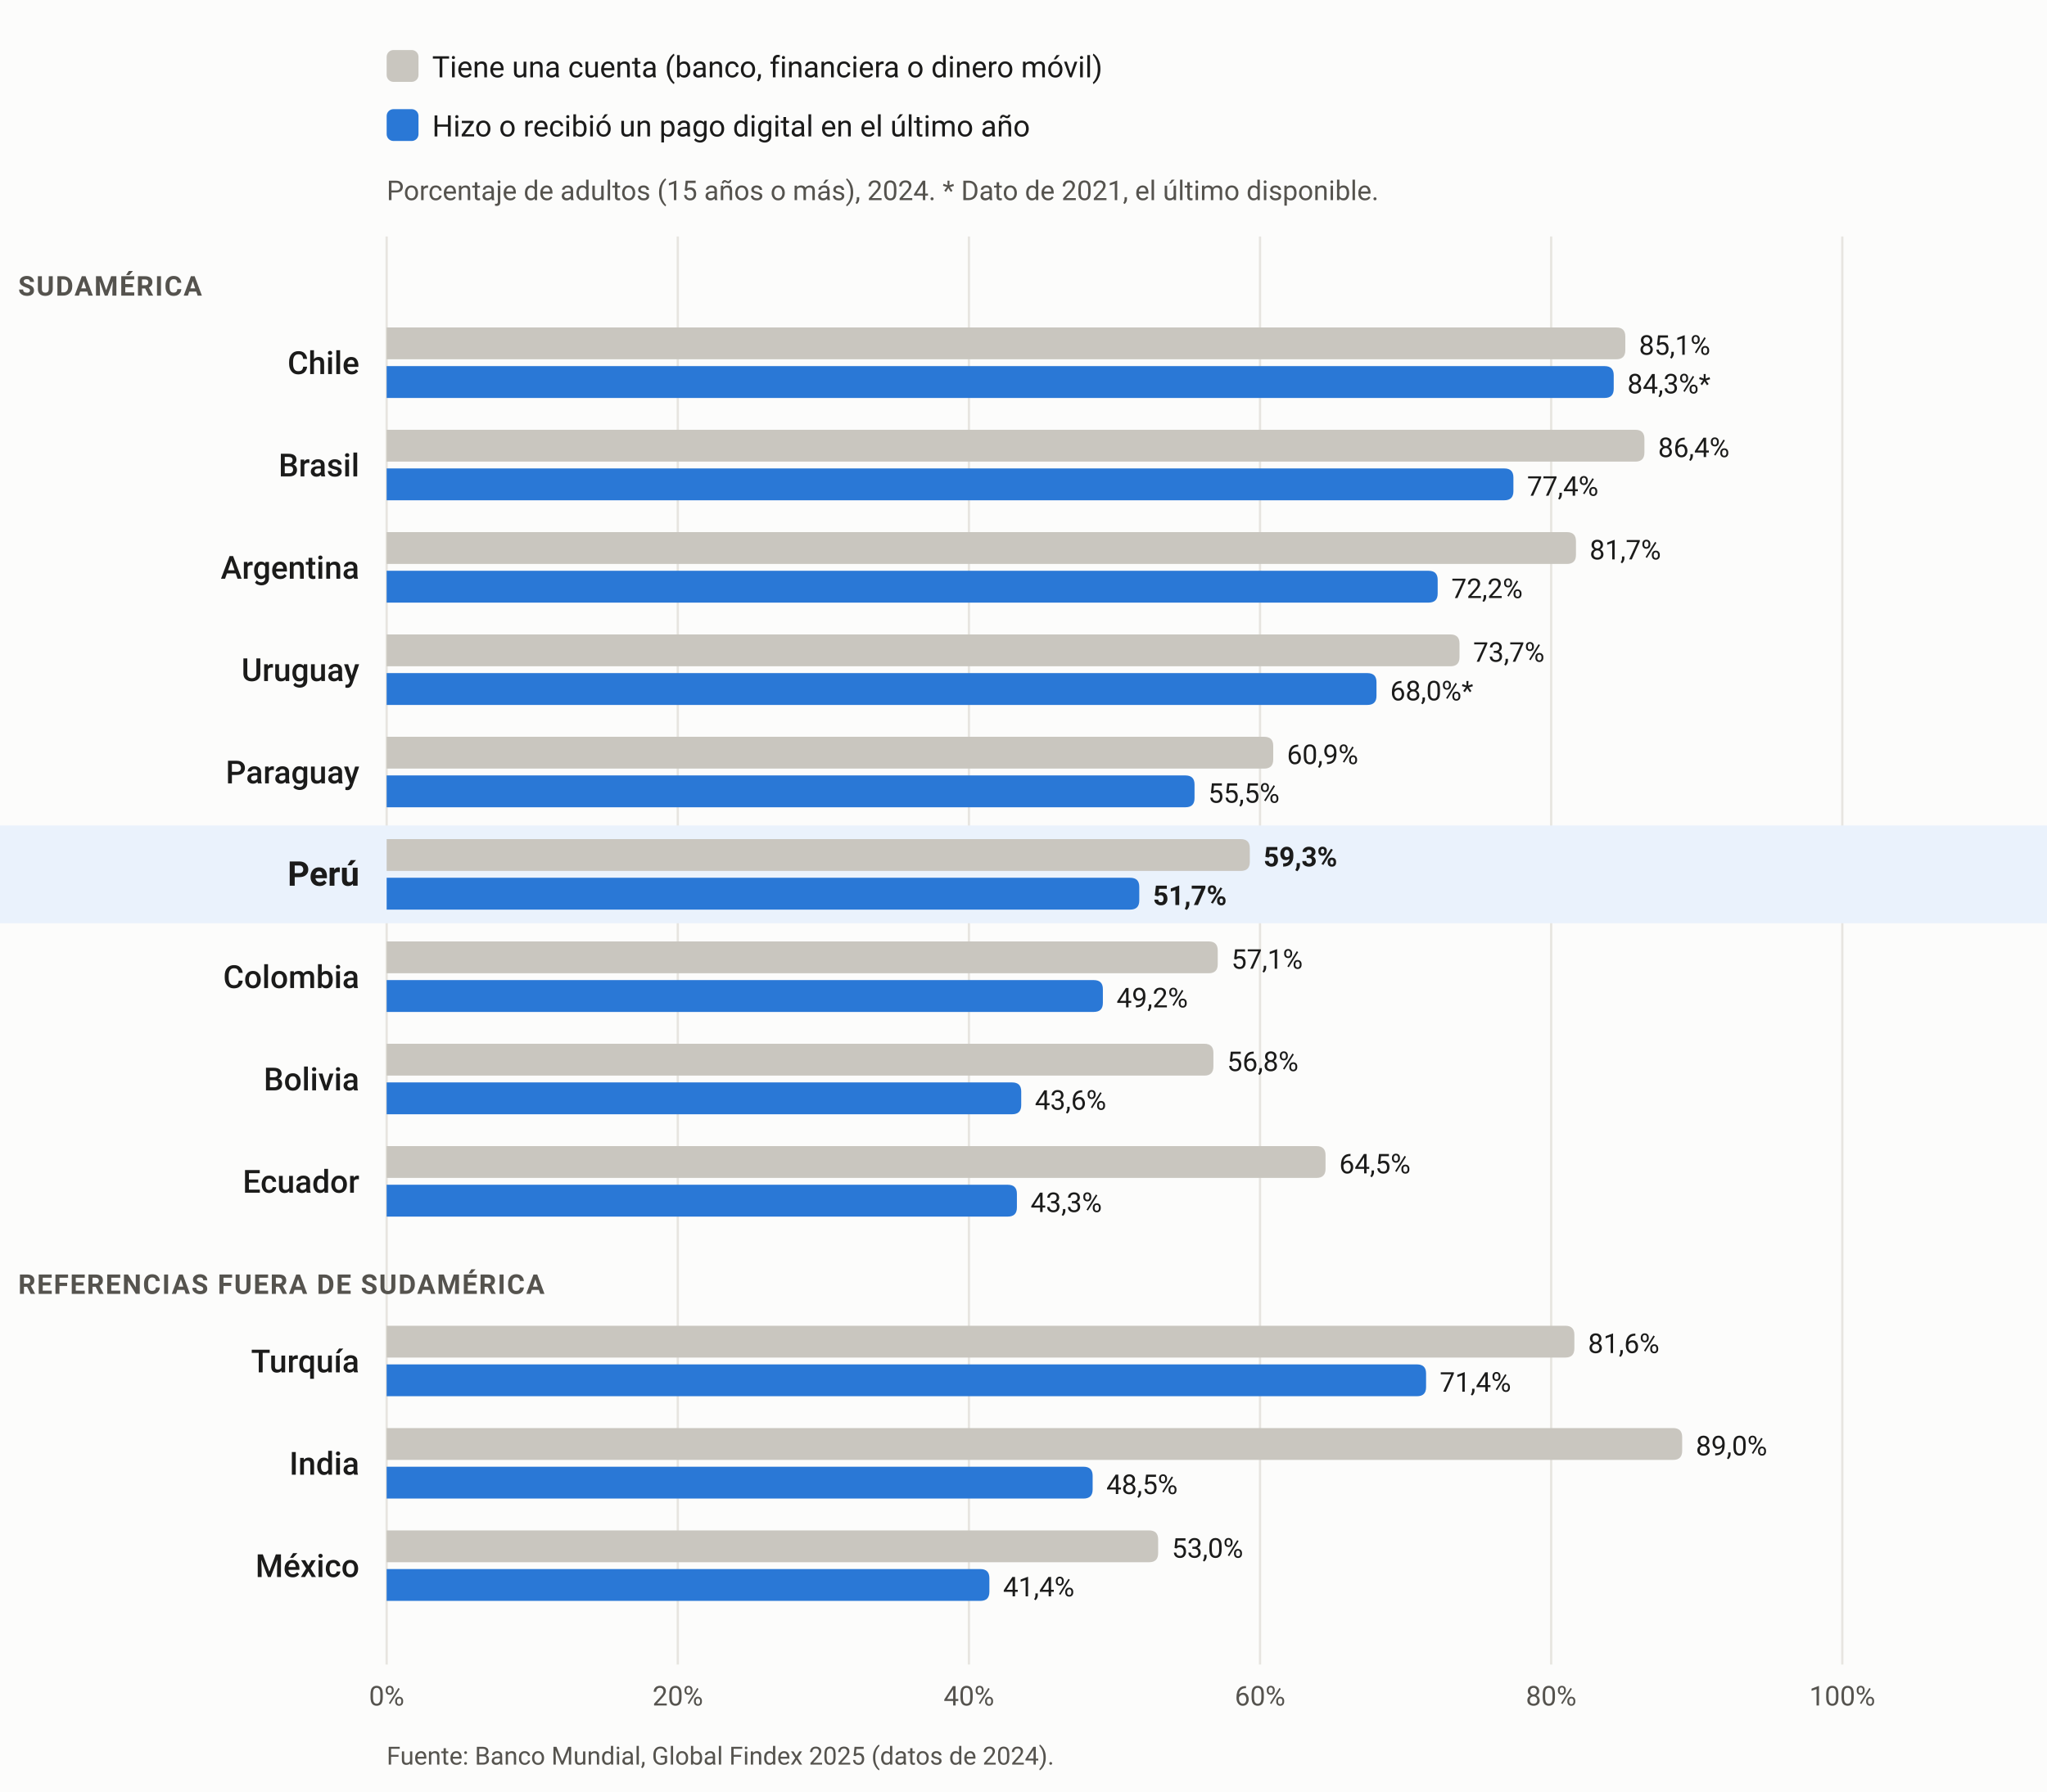
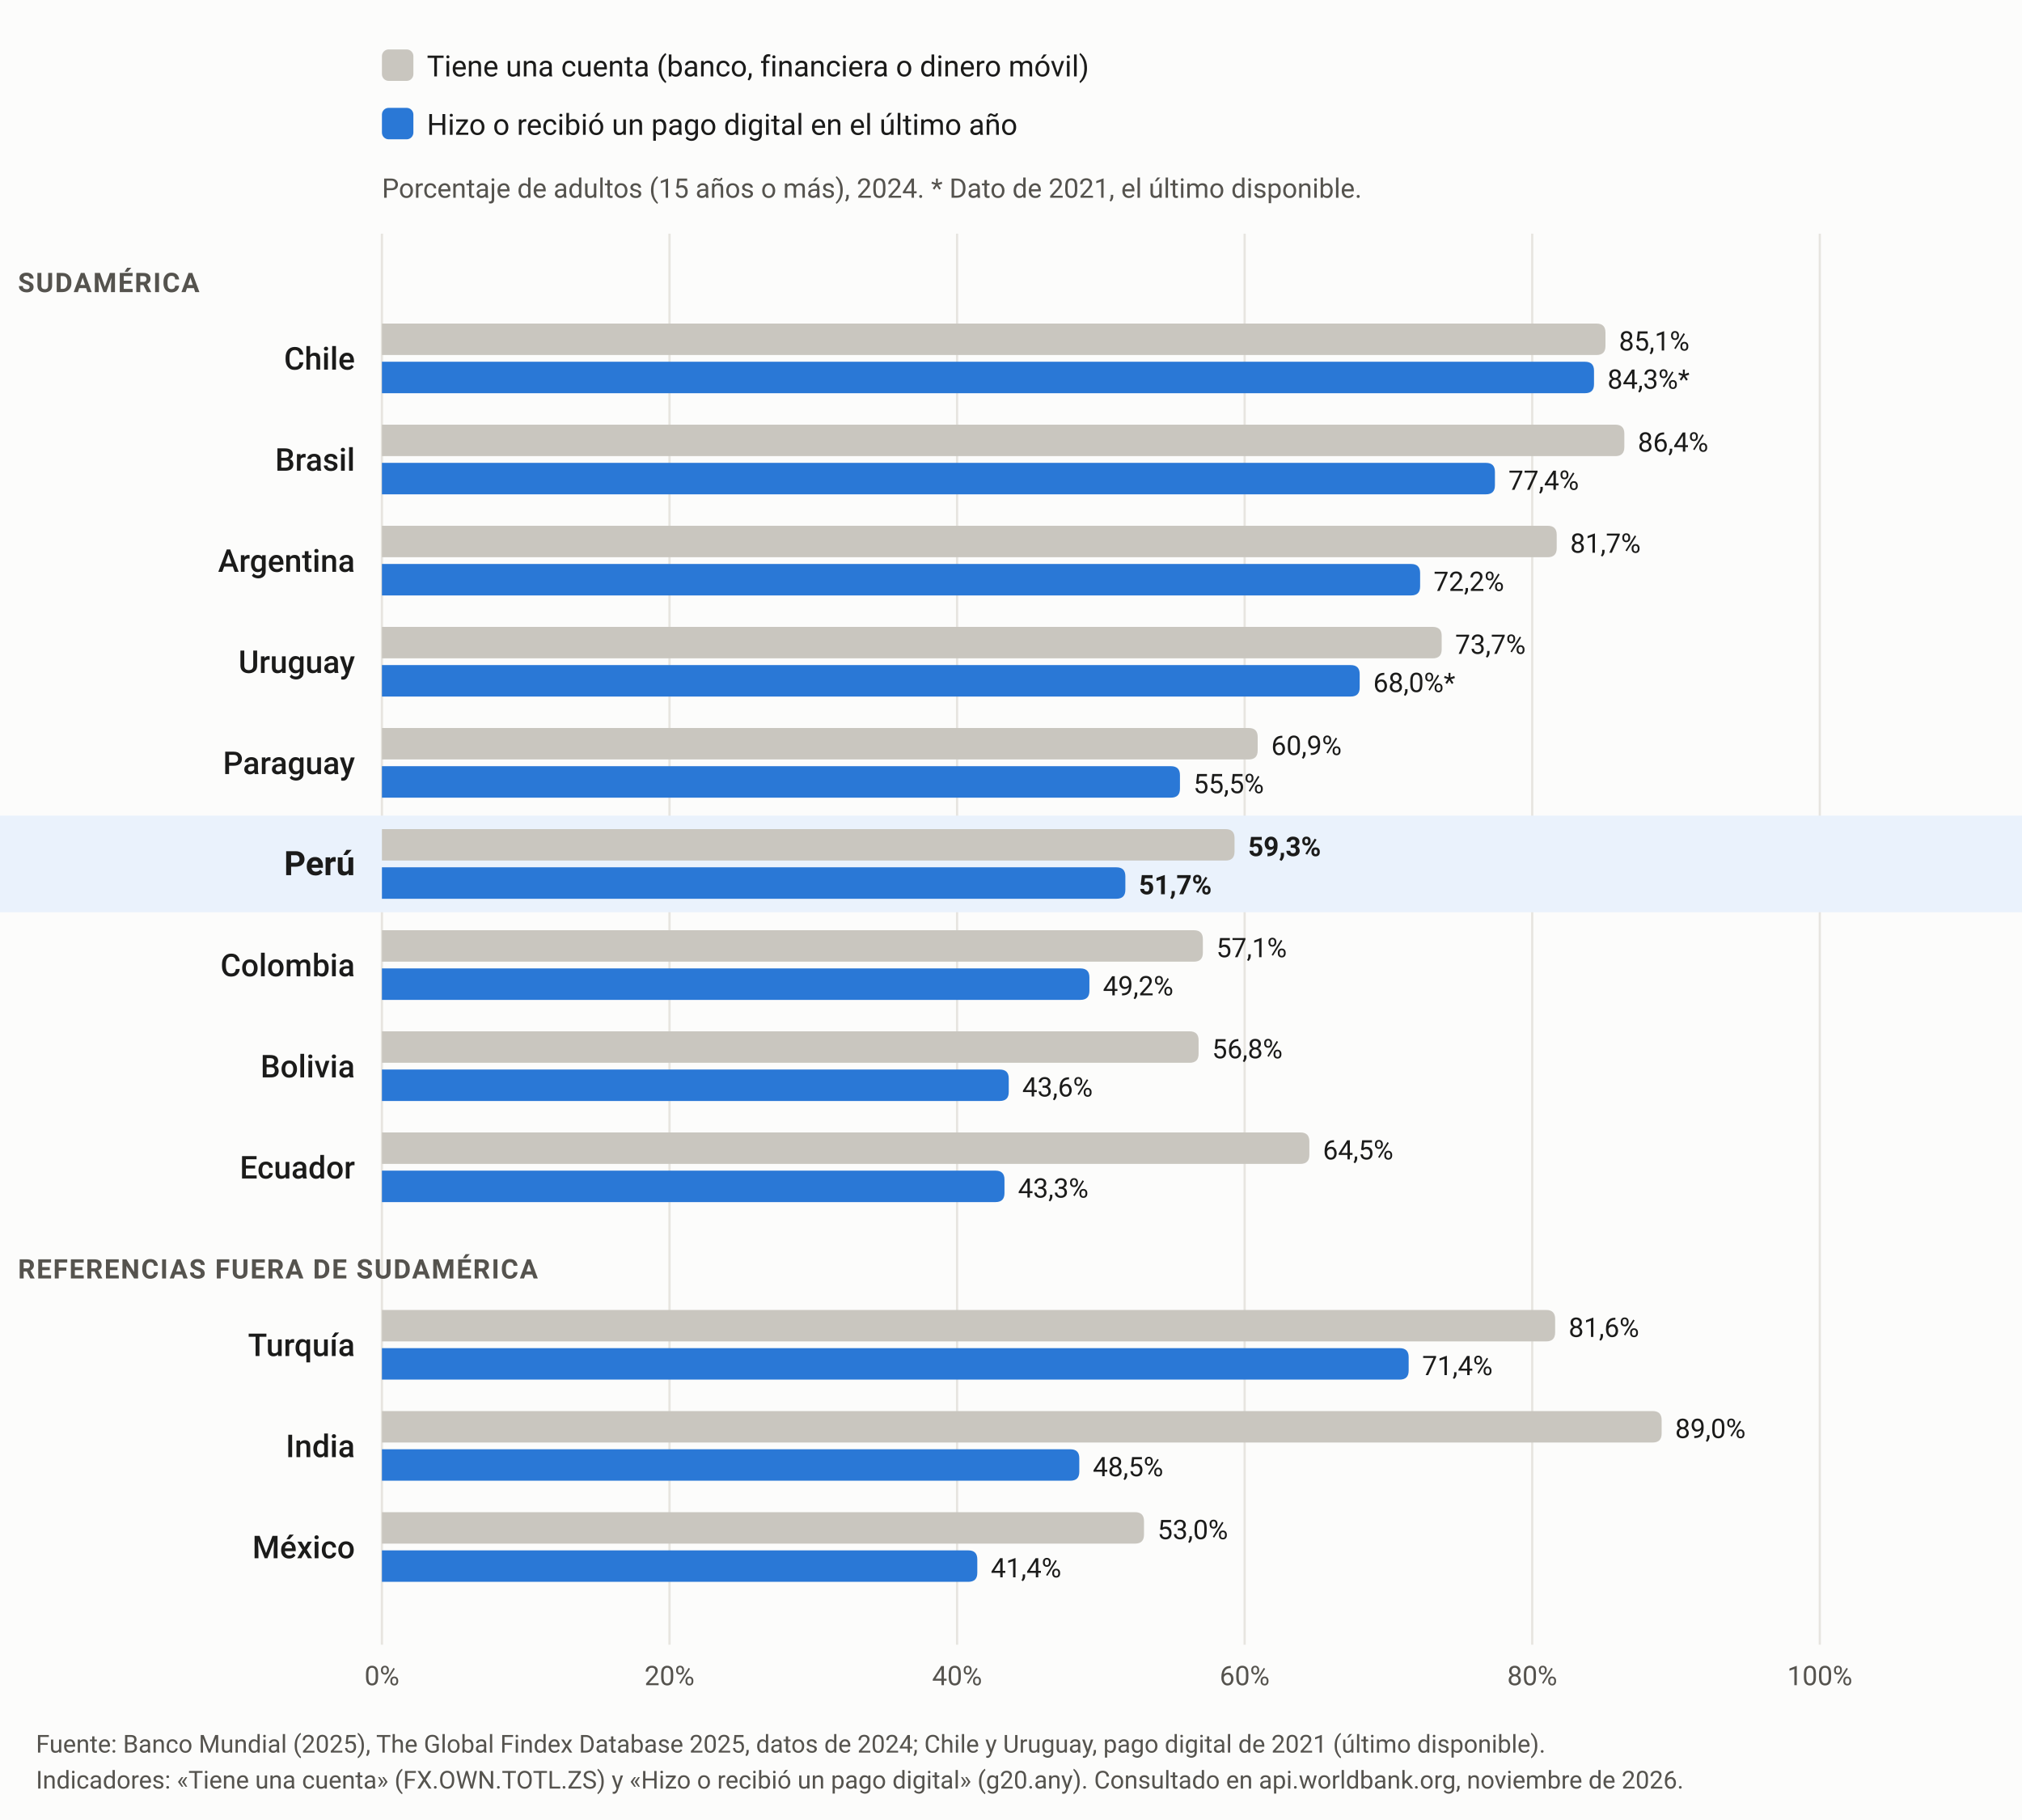
- <svg xmlns="http://www.w3.org/2000/svg" viewBox="0 0 900 788" width="900" height="788" style="font-family:ui-sans-serif,system-ui,-apple-system,'Segoe UI',Roboto,Arial,sans-serif" role="img" aria-label="Adultos con cuenta y adultos que hicieron o recibieron un pago digital, por país">
-   <rect width="900" height="788" fill="#fcfcfb" />
+ <svg xmlns="http://www.w3.org/2000/svg" viewBox="0 0 900 810" width="900" height="810" style="font-family:ui-sans-serif,system-ui,-apple-system,'Segoe UI',Roboto,Arial,sans-serif" role="img" aria-label="Adultos con cuenta y adultos que hicieron o recibieron un pago digital, por país">
+   <rect width="900" height="810" fill="#fcfcfb" />
  <rect x="170" y="22" width="14" height="14" rx="3" fill="#c9c6bf" />
  <text x="190" y="34" font-size="13" fill="#1b1b1a">Tiene una cuenta (banco, financiera o dinero móvil)</text>
  <rect x="170" y="48" width="14" height="14" rx="3" fill="#2a78d6" />
  <text x="190" y="60" font-size="13" fill="#1b1b1a">Hizo o recibió un pago digital en el último año</text>
  <text x="170" y="88" font-size="12" fill="#55534e">Porcentaje de adultos (15 años o más), 2024. * Dato de 2021, el último disponible.</text>
  <line x1="170.0" y1="104" x2="170.0" y2="732" stroke="#d9d6cf" opacity=".6" />
  <text x="170.0" y="750" font-size="12" fill="#55534e" text-anchor="middle">0%</text>
  <line x1="298.0" y1="104" x2="298.0" y2="732" stroke="#d9d6cf" opacity=".6" />
  <text x="298.0" y="750" font-size="12" fill="#55534e" text-anchor="middle">20%</text>
  <line x1="426.0" y1="104" x2="426.0" y2="732" stroke="#d9d6cf" opacity=".6" />
  <text x="426.0" y="750" font-size="12" fill="#55534e" text-anchor="middle">40%</text>
  <line x1="554.0" y1="104" x2="554.0" y2="732" stroke="#d9d6cf" opacity=".6" />
  <text x="554.0" y="750" font-size="12" fill="#55534e" text-anchor="middle">60%</text>
  <line x1="682.0" y1="104" x2="682.0" y2="732" stroke="#d9d6cf" opacity=".6" />
  <text x="682.0" y="750" font-size="12" fill="#55534e" text-anchor="middle">80%</text>
  <line x1="810.0" y1="104" x2="810.0" y2="732" stroke="#d9d6cf" opacity=".6" />
  <text x="810.0" y="750" font-size="12" fill="#55534e" text-anchor="middle">100%</text>
  <text x="8" y="130" font-size="12" font-weight="700" letter-spacing=".6" fill="#55534e">SUDAMÉRICA</text>
  <text x="158" y="164.5" font-size="14" font-weight="500" fill="#1b1b1a" text-anchor="end">Chile</text>
  <g>
    <path d="M170.0,144.0 h540.6 q4,0 4,4 v6.0 q0,4 -4,4 h-540.6 z" fill="#c9c6bf" />
    <text x="720.6" y="156.0" font-size="12" font-weight="400" fill="#1b1b1a">85,1%</text>
  </g>
  <g>
    <path d="M170.0,161.0 h535.5 q4,0 4,4 v6.0 q0,4 -4,4 h-535.5 z" fill="#2a78d6" />
    <text x="715.5" y="173.0" font-size="12" font-weight="400" fill="#1b1b1a">84,3%*</text>
  </g>
  <text x="158" y="209.5" font-size="14" font-weight="500" fill="#1b1b1a" text-anchor="end">Brasil</text>
  <g>
    <path d="M170.0,189.0 h549.0 q4,0 4,4 v6.0 q0,4 -4,4 h-549.0 z" fill="#c9c6bf" />
    <text x="729.0" y="201.0" font-size="12" font-weight="400" fill="#1b1b1a">86,4%</text>
  </g>
  <g>
    <path d="M170.0,206.0 h491.4 q4,0 4,4 v6.0 q0,4 -4,4 h-491.4 z" fill="#2a78d6" />
    <text x="671.4" y="218.0" font-size="12" font-weight="400" fill="#1b1b1a">77,4%</text>
  </g>
  <text x="158" y="254.5" font-size="14" font-weight="500" fill="#1b1b1a" text-anchor="end">Argentina</text>
  <g>
    <path d="M170.0,234.0 h518.9 q4,0 4,4 v6.0 q0,4 -4,4 h-518.9 z" fill="#c9c6bf" />
    <text x="698.9" y="246.0" font-size="12" font-weight="400" fill="#1b1b1a">81,7%</text>
  </g>
  <g>
    <path d="M170.0,251.0 h458.1 q4,0 4,4 v6.0 q0,4 -4,4 h-458.1 z" fill="#2a78d6" />
    <text x="638.1" y="263.0" font-size="12" font-weight="400" fill="#1b1b1a">72,2%</text>
  </g>
  <text x="158" y="299.5" font-size="14" font-weight="500" fill="#1b1b1a" text-anchor="end">Uruguay</text>
  <g>
    <path d="M170.0,279.0 h467.7 q4,0 4,4 v6.0 q0,4 -4,4 h-467.7 z" fill="#c9c6bf" />
    <text x="647.7" y="291.0" font-size="12" font-weight="400" fill="#1b1b1a">73,7%</text>
  </g>
  <g>
    <path d="M170.0,296.0 h431.2 q4,0 4,4 v6.0 q0,4 -4,4 h-431.2 z" fill="#2a78d6" />
    <text x="611.2" y="308.0" font-size="12" font-weight="400" fill="#1b1b1a">68,0%*</text>
  </g>
  <text x="158" y="344.5" font-size="14" font-weight="500" fill="#1b1b1a" text-anchor="end">Paraguay</text>
  <g>
    <path d="M170.0,324.0 h385.8 q4,0 4,4 v6.0 q0,4 -4,4 h-385.8 z" fill="#c9c6bf" />
    <text x="565.8" y="336.0" font-size="12" font-weight="400" fill="#1b1b1a">60,9%</text>
  </g>
  <g>
    <path d="M170.0,341.0 h351.2 q4,0 4,4 v6.0 q0,4 -4,4 h-351.2 z" fill="#2a78d6" />
    <text x="531.2" y="353.0" font-size="12" font-weight="400" fill="#1b1b1a">55,5%</text>
  </g>
  <rect x="0" y="363" width="900" height="43" fill="#eaf2fc" />
  <text x="158" y="389.5" font-size="15" font-weight="700" fill="#1b1b1a" text-anchor="end">Perú</text>
  <g>
    <path d="M170.0,369.0 h375.5 q4,0 4,4 v6.0 q0,4 -4,4 h-375.5 z" fill="#c9c6bf" />
    <text x="555.5" y="381.0" font-size="12" font-weight="700" fill="#1b1b1a">59,3%</text>
  </g>
  <g>
    <path d="M170.0,386.0 h326.9 q4,0 4,4 v6.0 q0,4 -4,4 h-326.9 z" fill="#2a78d6" />
    <text x="506.9" y="398.0" font-size="12" font-weight="700" fill="#1b1b1a">51,7%</text>
  </g>
  <text x="158" y="434.5" font-size="14" font-weight="500" fill="#1b1b1a" text-anchor="end">Colombia</text>
  <g>
    <path d="M170.0,414.0 h361.4 q4,0 4,4 v6.0 q0,4 -4,4 h-361.4 z" fill="#c9c6bf" />
    <text x="541.4" y="426.0" font-size="12" font-weight="400" fill="#1b1b1a">57,1%</text>
  </g>
  <g>
    <path d="M170.0,431.0 h310.9 q4,0 4,4 v6.0 q0,4 -4,4 h-310.9 z" fill="#2a78d6" />
    <text x="490.9" y="443.0" font-size="12" font-weight="400" fill="#1b1b1a">49,2%</text>
  </g>
  <text x="158" y="479.5" font-size="14" font-weight="500" fill="#1b1b1a" text-anchor="end">Bolivia</text>
  <g>
    <path d="M170.0,459.0 h359.5 q4,0 4,4 v6.0 q0,4 -4,4 h-359.5 z" fill="#c9c6bf" />
    <text x="539.5" y="471.0" font-size="12" font-weight="400" fill="#1b1b1a">56,8%</text>
  </g>
  <g>
    <path d="M170.0,476.0 h275.0 q4,0 4,4 v6.0 q0,4 -4,4 h-275.0 z" fill="#2a78d6" />
    <text x="455.0" y="488.0" font-size="12" font-weight="400" fill="#1b1b1a">43,6%</text>
  </g>
  <text x="158" y="524.5" font-size="14" font-weight="500" fill="#1b1b1a" text-anchor="end">Ecuador</text>
  <g>
    <path d="M170.0,504.0 h408.8 q4,0 4,4 v6.0 q0,4 -4,4 h-408.8 z" fill="#c9c6bf" />
    <text x="588.8" y="516.0" font-size="12" font-weight="400" fill="#1b1b1a">64,5%</text>
  </g>
  <g>
    <path d="M170.0,521.0 h273.1 q4,0 4,4 v6.0 q0,4 -4,4 h-273.1 z" fill="#2a78d6" />
    <text x="453.1" y="533.0" font-size="12" font-weight="400" fill="#1b1b1a">43,3%</text>
  </g>
  <text x="8" y="569" font-size="12" font-weight="700" letter-spacing=".6" fill="#55534e">REFERENCIAS FUERA DE SUDAMÉRICA</text>
  <text x="158" y="603.5" font-size="14" font-weight="500" fill="#1b1b1a" text-anchor="end">Turquía</text>
  <g>
    <path d="M170.0,583.0 h518.2 q4,0 4,4 v6.0 q0,4 -4,4 h-518.2 z" fill="#c9c6bf" />
    <text x="698.2" y="595.0" font-size="12" font-weight="400" fill="#1b1b1a">81,6%</text>
  </g>
  <g>
    <path d="M170.0,600.0 h453.0 q4,0 4,4 v6.0 q0,4 -4,4 h-453.0 z" fill="#2a78d6" />
    <text x="633.0" y="612.0" font-size="12" font-weight="400" fill="#1b1b1a">71,4%</text>
  </g>
  <text x="158" y="648.5" font-size="14" font-weight="500" fill="#1b1b1a" text-anchor="end">India</text>
  <g>
    <path d="M170.0,628.0 h565.6 q4,0 4,4 v6.0 q0,4 -4,4 h-565.6 z" fill="#c9c6bf" />
    <text x="745.6" y="640.0" font-size="12" font-weight="400" fill="#1b1b1a">89,0%</text>
  </g>
  <g>
    <path d="M170.0,645.0 h306.4 q4,0 4,4 v6.0 q0,4 -4,4 h-306.4 z" fill="#2a78d6" />
    <text x="486.4" y="657.0" font-size="12" font-weight="400" fill="#1b1b1a">48,5%</text>
  </g>
  <text x="158" y="693.5" font-size="14" font-weight="500" fill="#1b1b1a" text-anchor="end">México</text>
  <g>
    <path d="M170.0,673.0 h335.2 q4,0 4,4 v6.0 q0,4 -4,4 h-335.2 z" fill="#c9c6bf" />
    <text x="515.2" y="685.0" font-size="12" font-weight="400" fill="#1b1b1a">53,0%</text>
  </g>
  <g>
    <path d="M170.0,690.0 h261.0 q4,0 4,4 v6.0 q0,4 -4,4 h-261.0 z" fill="#2a78d6" />
    <text x="441.0" y="702.0" font-size="12" font-weight="400" fill="#1b1b1a">41,4%</text>
  </g>
-   <text x="170" y="776" font-size="11" fill="#55534e">Fuente: Banco Mundial, Global Findex 2025 (datos de 2024).</text>
+   <text x="16" y="780" font-size="11" fill="#55534e">Fuente: Banco Mundial (2025), The Global Findex Database 2025, datos de 2024; Chile y Uruguay, pago digital de 2021 (último disponible).</text>
+   <text x="16" y="796" font-size="11" fill="#55534e">Indicadores: «Tiene una cuenta» (FX.OWN.TOTL.ZS) y «Hizo o recibió un pago digital» (g20.any). Consultado en api.worldbank.org, noviembre de 2026.</text>
</svg>
